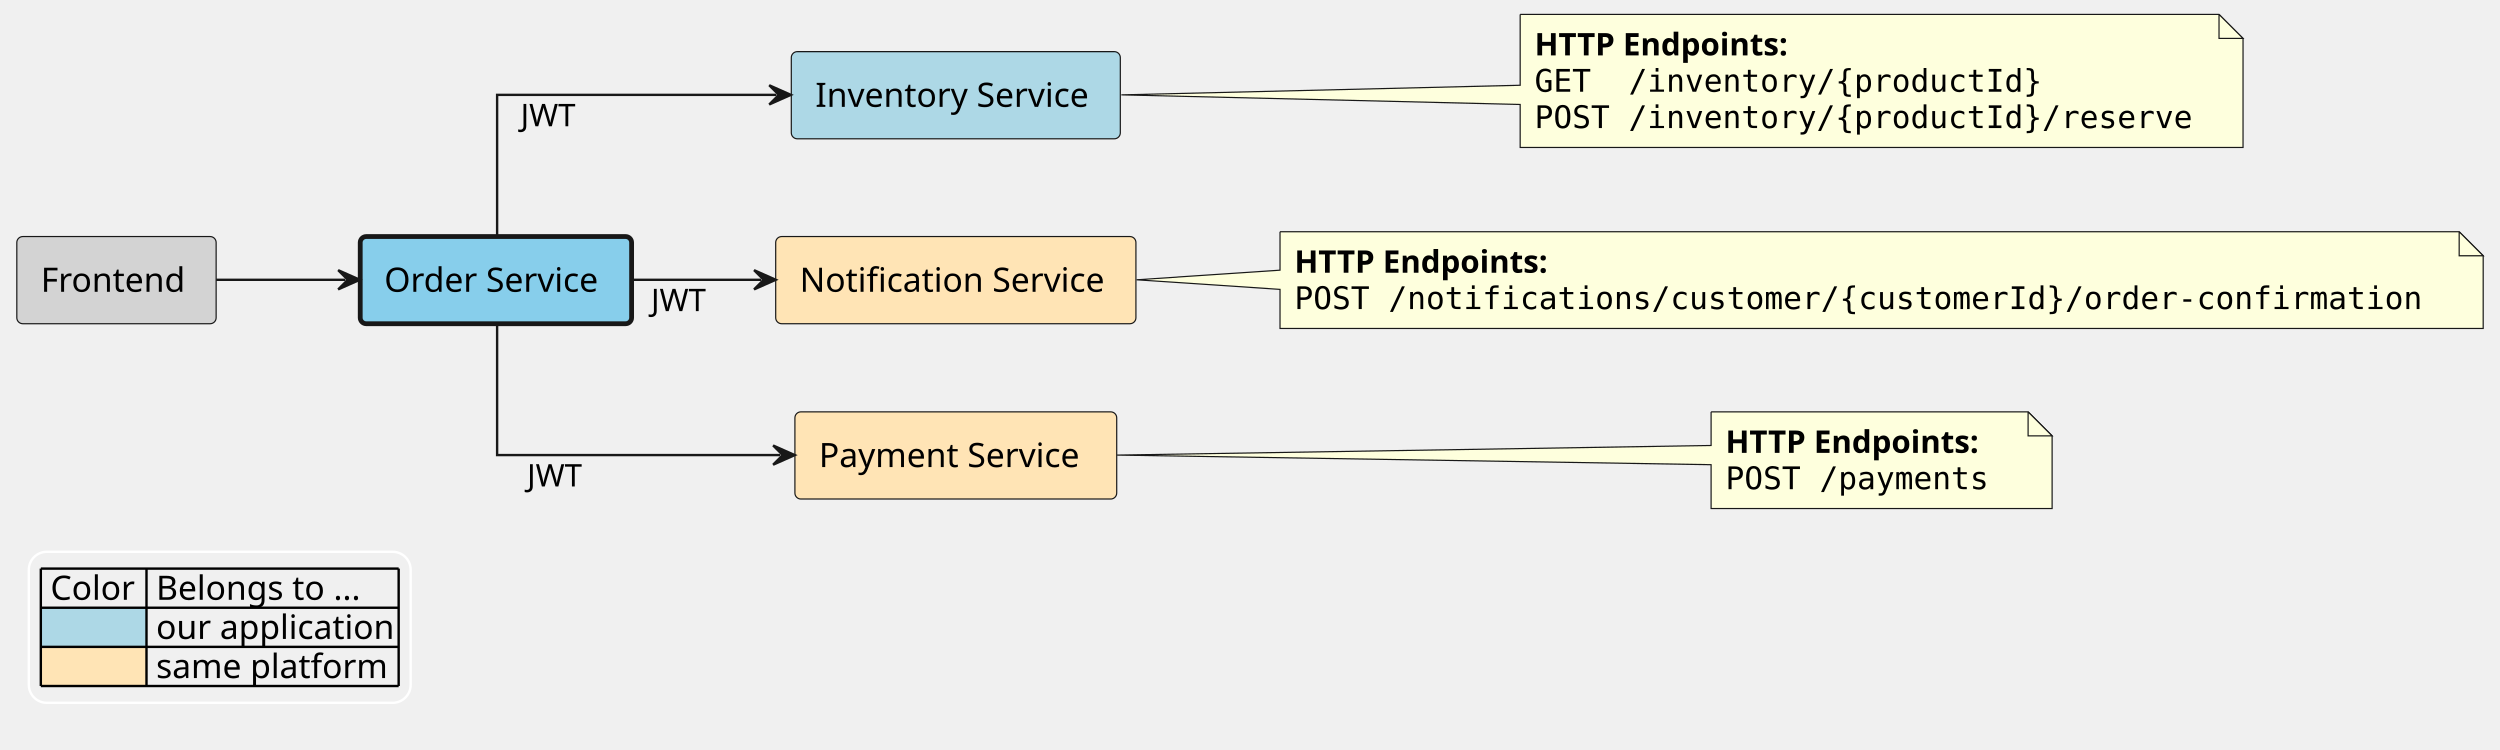
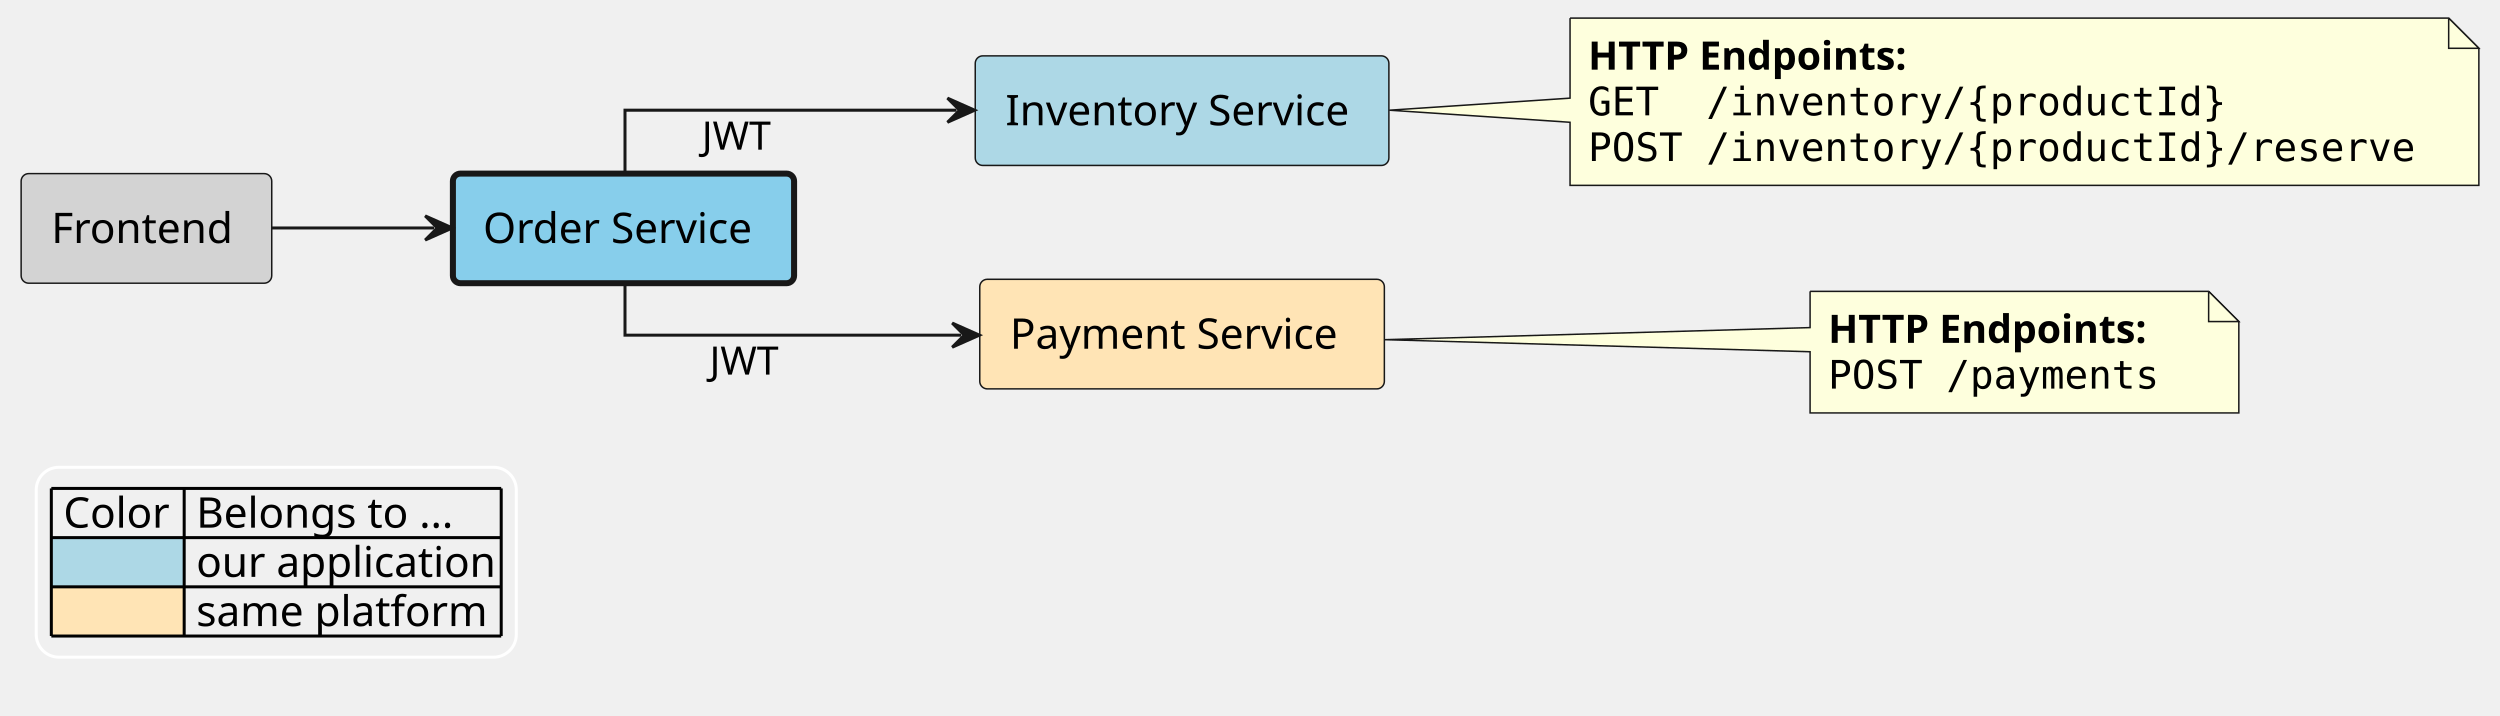
- <svg xmlns="http://www.w3.org/2000/svg" contentStyleType="text/css" height="312px" preserveAspectRatio="none" style="width:1041px;height:312px;background:#FFFFFF;" version="1.1" viewBox="0 0 1041 312" width="1041px" zoomAndPan="magnify">
+ <svg xmlns="http://www.w3.org/2000/svg" contentStyleType="text/css" height="237px" preserveAspectRatio="none" style="width:828px;height:237px;background:#FFFFFF;" version="1.1" viewBox="0 0 828 237" width="828px" zoomAndPan="magnify">
  <defs />
  <g>
    <g id="elem_platform__application__frontend">
-       <rect fill="#D3D3D3" height="36.297" rx="2.5" ry="2.5" style="stroke:#181818;stroke-width:0.5;" width="83" x="7" y="98.5" />
-       <text fill="#000000" font-family="sans-serif" font-size="14" lengthAdjust="spacing" textLength="63" x="17" y="121.495">Frontend</text>
+       <rect fill="#D3D3D3" height="36.297" rx="2.5" ry="2.5" style="stroke:#181818;stroke-width:0.5;" width="83" x="7" y="57.5" />
+       <text fill="#000000" font-family="sans-serif" font-size="14" lengthAdjust="spacing" textLength="63" x="17" y="80.495">Frontend</text>
    </g>
    <g id="elem_platform__application__order_service">
-       <rect fill="#87CEEB" height="36.297" rx="2.5" ry="2.5" style="stroke:#181818;stroke-width:2.0;" width="113" x="150" y="98.5" />
-       <text fill="#000000" font-family="sans-serif" font-size="14" lengthAdjust="spacing" textLength="93" x="160" y="121.495">Order Service</text>
+       <rect fill="#87CEEB" height="36.297" rx="2.5" ry="2.5" style="stroke:#181818;stroke-width:2.0;" width="113" x="150" y="57.5" />
+       <text fill="#000000" font-family="sans-serif" font-size="14" lengthAdjust="spacing" textLength="93" x="160" y="80.495">Order Service</text>
    </g>
    <g id="elem_platform__application__inventory_service">
-       <rect fill="#ADD8E6" height="36.297" rx="2.5" ry="2.5" style="stroke:#181818;stroke-width:0.5;" width="137" x="329.5" y="21.5" />
-       <text fill="#000000" font-family="sans-serif" font-size="14" lengthAdjust="spacing" textLength="117" x="339.5" y="44.495">Inventory Service</text>
+       <rect fill="#ADD8E6" height="36.297" rx="2.5" ry="2.5" style="stroke:#181818;stroke-width:0.5;" width="137" x="323" y="18.5" />
+       <text fill="#000000" font-family="sans-serif" font-size="14" lengthAdjust="spacing" textLength="117" x="333" y="41.495">Inventory Service</text>
    </g>
    <g id="elem_GMN5">
-       <path d="M633,6 L633,35.5 L466.92,39.5 L633,43.5 L633,61.398 A0,0 0 0 0 633,61.398 L934,61.398 A0,0 0 0 0 934,61.398 L934,16 L924,6 L633,6 A0,0 0 0 0 633,6 " fill="#FEFFDD" style="stroke:#181818;stroke-width:0.5;" />
-       <path d="M924,6 L924,16 L934,16 L924,6 " fill="#FEFFDD" style="stroke:#181818;stroke-width:0.5;" />
-       <text fill="#000000" font-family="sans-serif" font-size="13" font-weight="bold" lengthAdjust="spacing" textLength="121" x="639" y="23.067">HTTP Endpoints:</text>
-       <text fill="#000000" font-family="monospace" font-size="13" lengthAdjust="spacing" textLength="216" x="639" y="38.2">GET  /inventory/{productId}</text>
-       <text fill="#000000" font-family="monospace" font-size="13" lengthAdjust="spacing" textLength="280" x="639" y="53.333">POST /inventory/{productId}/reserve</text>
-     </g>
-     <g id="elem_platform__notification_service">
-       <rect fill="#FFE4B5" height="36.297" rx="2.5" ry="2.5" style="stroke:#181818;stroke-width:0.5;" width="150" x="323" y="98.5" />
-       <text fill="#000000" font-family="sans-serif" font-size="14" lengthAdjust="spacing" textLength="130" x="333" y="121.495">Notification Service</text>
+       <path d="M520,6 L520,32.5 L460.11,36.5 L520,40.5 L520,61.398 A0,0 0 0 0 520,61.398 L821,61.398 A0,0 0 0 0 821,61.398 L821,16 L811,6 L520,6 A0,0 0 0 0 520,6 " fill="#FEFFDD" style="stroke:#181818;stroke-width:0.5;" />
+       <path d="M811,6 L811,16 L821,16 L811,6 " fill="#FEFFDD" style="stroke:#181818;stroke-width:0.5;" />
+       <text fill="#000000" font-family="sans-serif" font-size="13" font-weight="bold" lengthAdjust="spacing" textLength="121" x="526" y="23.067">HTTP Endpoints:</text>
+       <text fill="#000000" font-family="monospace" font-size="13" lengthAdjust="spacing" textLength="216" x="526" y="38.2">GET  /inventory/{productId}</text>
+       <text fill="#000000" font-family="monospace" font-size="13" lengthAdjust="spacing" textLength="280" x="526" y="53.333">POST /inventory/{productId}/reserve</text>
    </g>
    <g id="elem_platform__payment_service">
-       <rect fill="#FFE4B5" height="36.297" rx="2.5" ry="2.5" style="stroke:#181818;stroke-width:0.5;" width="134" x="331" y="171.5" />
-       <text fill="#000000" font-family="sans-serif" font-size="14" lengthAdjust="spacing" textLength="114" x="341" y="194.495">Payment Service</text>
+       <rect fill="#FFE4B5" height="36.297" rx="2.5" ry="2.5" style="stroke:#181818;stroke-width:0.5;" width="134" x="324.5" y="92.5" />
+       <text fill="#000000" font-family="sans-serif" font-size="14" lengthAdjust="spacing" textLength="114" x="334.5" y="115.495">Payment Service</text>
    </g>
-     <g id="elem_GMN10">
-       <path d="M533,96.5 L533,112.5 L473.24,116.5 L533,120.5 L533,136.766 A0,0 0 0 0 533,136.766 L1034,136.766 A0,0 0 0 0 1034,136.766 L1034,106.5 L1024,96.5 L533,96.5 A0,0 0 0 0 533,96.5 " fill="#FEFFDD" style="stroke:#181818;stroke-width:0.5;" />
-       <path d="M1024,96.5 L1024,106.5 L1034,106.5 L1024,96.5 " fill="#FEFFDD" style="stroke:#181818;stroke-width:0.5;" />
-       <text fill="#000000" font-family="sans-serif" font-size="13" font-weight="bold" lengthAdjust="spacing" textLength="121" x="539" y="113.567">HTTP Endpoints:</text>
-       <text fill="#000000" font-family="monospace" font-size="13" lengthAdjust="spacing" textLength="480" x="539" y="128.7">POST /notifications/customer/{customerId}/order-confirmation</text>
-     </g>
-     <g id="elem_GMN13">
-       <path d="M712.5,171.5 L712.5,185.5 L465.15,189.5 L712.5,193.5 L712.5,211.766 A0,0 0 0 0 712.5,211.766 L854.5,211.766 A0,0 0 0 0 854.5,211.766 L854.5,181.5 L844.5,171.5 L712.5,171.5 A0,0 0 0 0 712.5,171.5 " fill="#FEFFDD" style="stroke:#181818;stroke-width:0.5;" />
-       <path d="M844.5,171.5 L844.5,181.5 L854.5,181.5 L844.5,171.5 " fill="#FEFFDD" style="stroke:#181818;stroke-width:0.5;" />
-       <text fill="#000000" font-family="sans-serif" font-size="13" font-weight="bold" lengthAdjust="spacing" textLength="121" x="718.5" y="188.567">HTTP Endpoints:</text>
-       <text fill="#000000" font-family="monospace" font-size="13" lengthAdjust="spacing" textLength="112" x="718.5" y="203.7">POST /payments</text>
+     <g id="elem_GMN9">
+       <path d="M599.5,96.5 L599.5,108.5 L458.68,112.5 L599.5,116.5 L599.5,136.766 A0,0 0 0 0 599.5,136.766 L741.5,136.766 A0,0 0 0 0 741.5,136.766 L741.5,106.5 L731.5,96.5 L599.5,96.5 A0,0 0 0 0 599.5,96.5 " fill="#FEFFDD" style="stroke:#181818;stroke-width:0.5;" />
+       <path d="M731.5,96.5 L731.5,106.5 L741.5,106.5 L731.5,96.5 " fill="#FEFFDD" style="stroke:#181818;stroke-width:0.5;" />
+       <text fill="#000000" font-family="sans-serif" font-size="13" font-weight="bold" lengthAdjust="spacing" textLength="121" x="605.5" y="113.567">HTTP Endpoints:</text>
+       <text fill="#000000" font-family="monospace" font-size="13" lengthAdjust="spacing" textLength="112" x="605.5" y="128.7">POST /payments</text>
    </g>
    <g id="link_platform__application__frontend_platform__application__order_service">
-       <path d="M90.01,116.5 C108.3,116.5 124.07,116.5 143.82,116.5 " fill="none" id="platform__application__frontend-to-platform__application__order_service" style="stroke:#181818;stroke-width:1.0;" />
-       <polygon fill="#181818" points="149.82,116.5,140.82,112.5,144.82,116.5,140.82,120.5,149.82,116.5" style="stroke:#181818;stroke-width:1.0;" />
-     </g>
-     <g id="link_platform__application__order_service_platform__notification_service">
-       <path d="M263.18,116.5 C281.93,116.5 297.09,116.5 317,116.5 " fill="none" id="platform__application__order_service-to-platform__notification_service" style="stroke:#181818;stroke-width:1.0;" />
-       <polygon fill="#181818" points="323,116.5,314,112.5,318,116.5,314,120.5,323,116.5" style="stroke:#181818;stroke-width:1.0;" />
-       <text fill="#000000" font-family="sans-serif" font-size="13" lengthAdjust="spacing" textLength="21" x="271.09" y="129.567">JWT</text>
+       <path d="M90.01,75.5 C108.3,75.5 124.07,75.5 143.82,75.5 " fill="none" id="platform__application__frontend-to-platform__application__order_service" style="stroke:#181818;stroke-width:1.0;" />
+       <polygon fill="#181818" points="149.82,75.5,140.82,71.5,144.82,75.5,140.82,79.5,149.82,75.5" style="stroke:#181818;stroke-width:1.0;" />
    </g>
    <g id="link_platform__application__order_service_platform__application__inventory_service">
-       <path d="M207,98.25 C207,75.48 207,39.5 207,39.5 C207,39.5 268.56,39.5 323.31,39.5 " fill="none" id="platform__application__order_service-to-platform__application__inventory_service" style="stroke:#181818;stroke-width:1.0;" />
-       <polygon fill="#181818" points="329.31,39.5,320.31,35.5,324.31,39.5,320.31,43.5,329.31,39.5" style="stroke:#181818;stroke-width:1.0;" />
-       <text fill="#000000" font-family="sans-serif" font-size="13" lengthAdjust="spacing" textLength="21" x="216.78" y="52.567">JWT</text>
+       <path d="M207,57.37 C207,47.19 207,36.5 207,36.5 C207,36.5 264.34,36.5 316.8,36.5 " fill="none" id="platform__application__order_service-to-platform__application__inventory_service" style="stroke:#181818;stroke-width:1.0;" />
+       <polygon fill="#181818" points="322.8,36.5,313.8,32.5,317.8,36.5,313.8,40.5,322.8,36.5" style="stroke:#181818;stroke-width:1.0;" />
+       <text fill="#000000" font-family="sans-serif" font-size="13" lengthAdjust="spacing" textLength="21" x="232.46" y="49.567">JWT</text>
    </g>
    <g id="link_platform__application__order_service_platform__payment_service">
-       <path d="M207,134.54 C207,156.16 207,189.5 207,189.5 C207,189.5 269.89,189.5 324.93,189.5 " fill="none" id="platform__application__order_service-to-platform__payment_service" style="stroke:#181818;stroke-width:1.0;" />
-       <polygon fill="#181818" points="330.93,189.5,321.93,185.5,325.93,189.5,321.93,193.5,330.93,189.5" style="stroke:#181818;stroke-width:1.0;" />
-       <text fill="#000000" font-family="sans-serif" font-size="13" lengthAdjust="spacing" textLength="21" x="219.49" y="202.567">JWT</text>
+       <path d="M207,93.67 C207,102.4 207,111 207,111 C207,111 265.62,111 318.37,111 " fill="none" id="platform__application__order_service-to-platform__payment_service" style="stroke:#181818;stroke-width:1.0;" />
+       <polygon fill="#181818" points="324.37,111,315.37,107,319.37,111,315.37,115,324.37,111" style="stroke:#181818;stroke-width:1.0;" />
+       <text fill="#000000" font-family="sans-serif" font-size="13" lengthAdjust="spacing" textLength="21" x="235.02" y="124.067">JWT</text>
    </g>
-     <rect fill="none" height="62.891" id="_legend" rx="7.5" ry="7.5" style="stroke:#FFFFFF;stroke-width:1.0;" width="159" x="12" y="229.766" />
-     <text fill="#000000" font-family="sans-serif" font-size="14" lengthAdjust="spacing" textLength="36" x="21" y="249.761">Color</text>
-     <text fill="#000000" font-family="sans-serif" font-size="14" lengthAdjust="spacing" textLength="91" x="65" y="249.761">Belongs to ...</text>
-     <rect fill="#ADD8E6" height="16.297" style="stroke:none;stroke-width:1.0;" width="44" x="17" y="253.062" />
-     <text fill="#000000" font-family="sans-serif" font-size="14" lengthAdjust="spacing" textLength="4" x="17" y="266.058"> </text>
-     <text fill="#000000" font-family="sans-serif" font-size="14" lengthAdjust="spacing" textLength="101" x="65" y="266.058">our application</text>
-     <rect fill="#FFE4B5" height="16.297" style="stroke:none;stroke-width:1.0;" width="44" x="17" y="269.359" />
-     <text fill="#000000" font-family="sans-serif" font-size="14" lengthAdjust="spacing" textLength="4" x="17" y="282.354"> </text>
-     <text fill="#000000" font-family="sans-serif" font-size="14" lengthAdjust="spacing" textLength="98" x="65" y="282.354">same platform</text>
-     <line style="stroke:#000000;stroke-width:1.0;" x1="17" x2="166" y1="236.766" y2="236.766" />
-     <line style="stroke:#000000;stroke-width:1.0;" x1="17" x2="166" y1="253.062" y2="253.062" />
-     <line style="stroke:#000000;stroke-width:1.0;" x1="17" x2="166" y1="269.359" y2="269.359" />
-     <line style="stroke:#000000;stroke-width:1.0;" x1="17" x2="166" y1="285.656" y2="285.656" />
-     <line style="stroke:#000000;stroke-width:1.0;" x1="17" x2="17" y1="236.766" y2="285.656" />
-     <line style="stroke:#000000;stroke-width:1.0;" x1="61" x2="61" y1="236.766" y2="285.656" />
-     <line style="stroke:#000000;stroke-width:1.0;" x1="166" x2="166" y1="236.766" y2="285.656" />
+     <rect fill="none" height="62.891" id="_legend" rx="7.5" ry="7.5" style="stroke:#FFFFFF;stroke-width:1.0;" width="159" x="12" y="154.766" />
+     <text fill="#000000" font-family="sans-serif" font-size="14" lengthAdjust="spacing" textLength="36" x="21" y="174.761">Color</text>
+     <text fill="#000000" font-family="sans-serif" font-size="14" lengthAdjust="spacing" textLength="91" x="65" y="174.761">Belongs to ...</text>
+     <rect fill="#ADD8E6" height="16.297" style="stroke:none;stroke-width:1.0;" width="44" x="17" y="178.062" />
+     <text fill="#000000" font-family="sans-serif" font-size="14" lengthAdjust="spacing" textLength="4" x="17" y="191.058"> </text>
+     <text fill="#000000" font-family="sans-serif" font-size="14" lengthAdjust="spacing" textLength="101" x="65" y="191.058">our application</text>
+     <rect fill="#FFE4B5" height="16.297" style="stroke:none;stroke-width:1.0;" width="44" x="17" y="194.359" />
+     <text fill="#000000" font-family="sans-serif" font-size="14" lengthAdjust="spacing" textLength="4" x="17" y="207.355"> </text>
+     <text fill="#000000" font-family="sans-serif" font-size="14" lengthAdjust="spacing" textLength="98" x="65" y="207.355">same platform</text>
+     <line style="stroke:#000000;stroke-width:1.0;" x1="17" x2="166" y1="161.766" y2="161.766" />
+     <line style="stroke:#000000;stroke-width:1.0;" x1="17" x2="166" y1="178.062" y2="178.062" />
+     <line style="stroke:#000000;stroke-width:1.0;" x1="17" x2="166" y1="194.359" y2="194.359" />
+     <line style="stroke:#000000;stroke-width:1.0;" x1="17" x2="166" y1="210.656" y2="210.656" />
+     <line style="stroke:#000000;stroke-width:1.0;" x1="17" x2="17" y1="161.766" y2="210.656" />
+     <line style="stroke:#000000;stroke-width:1.0;" x1="61" x2="61" y1="161.766" y2="210.656" />
+     <line style="stroke:#000000;stroke-width:1.0;" x1="166" x2="166" y1="161.766" y2="210.656" />
  </g>
</svg>
